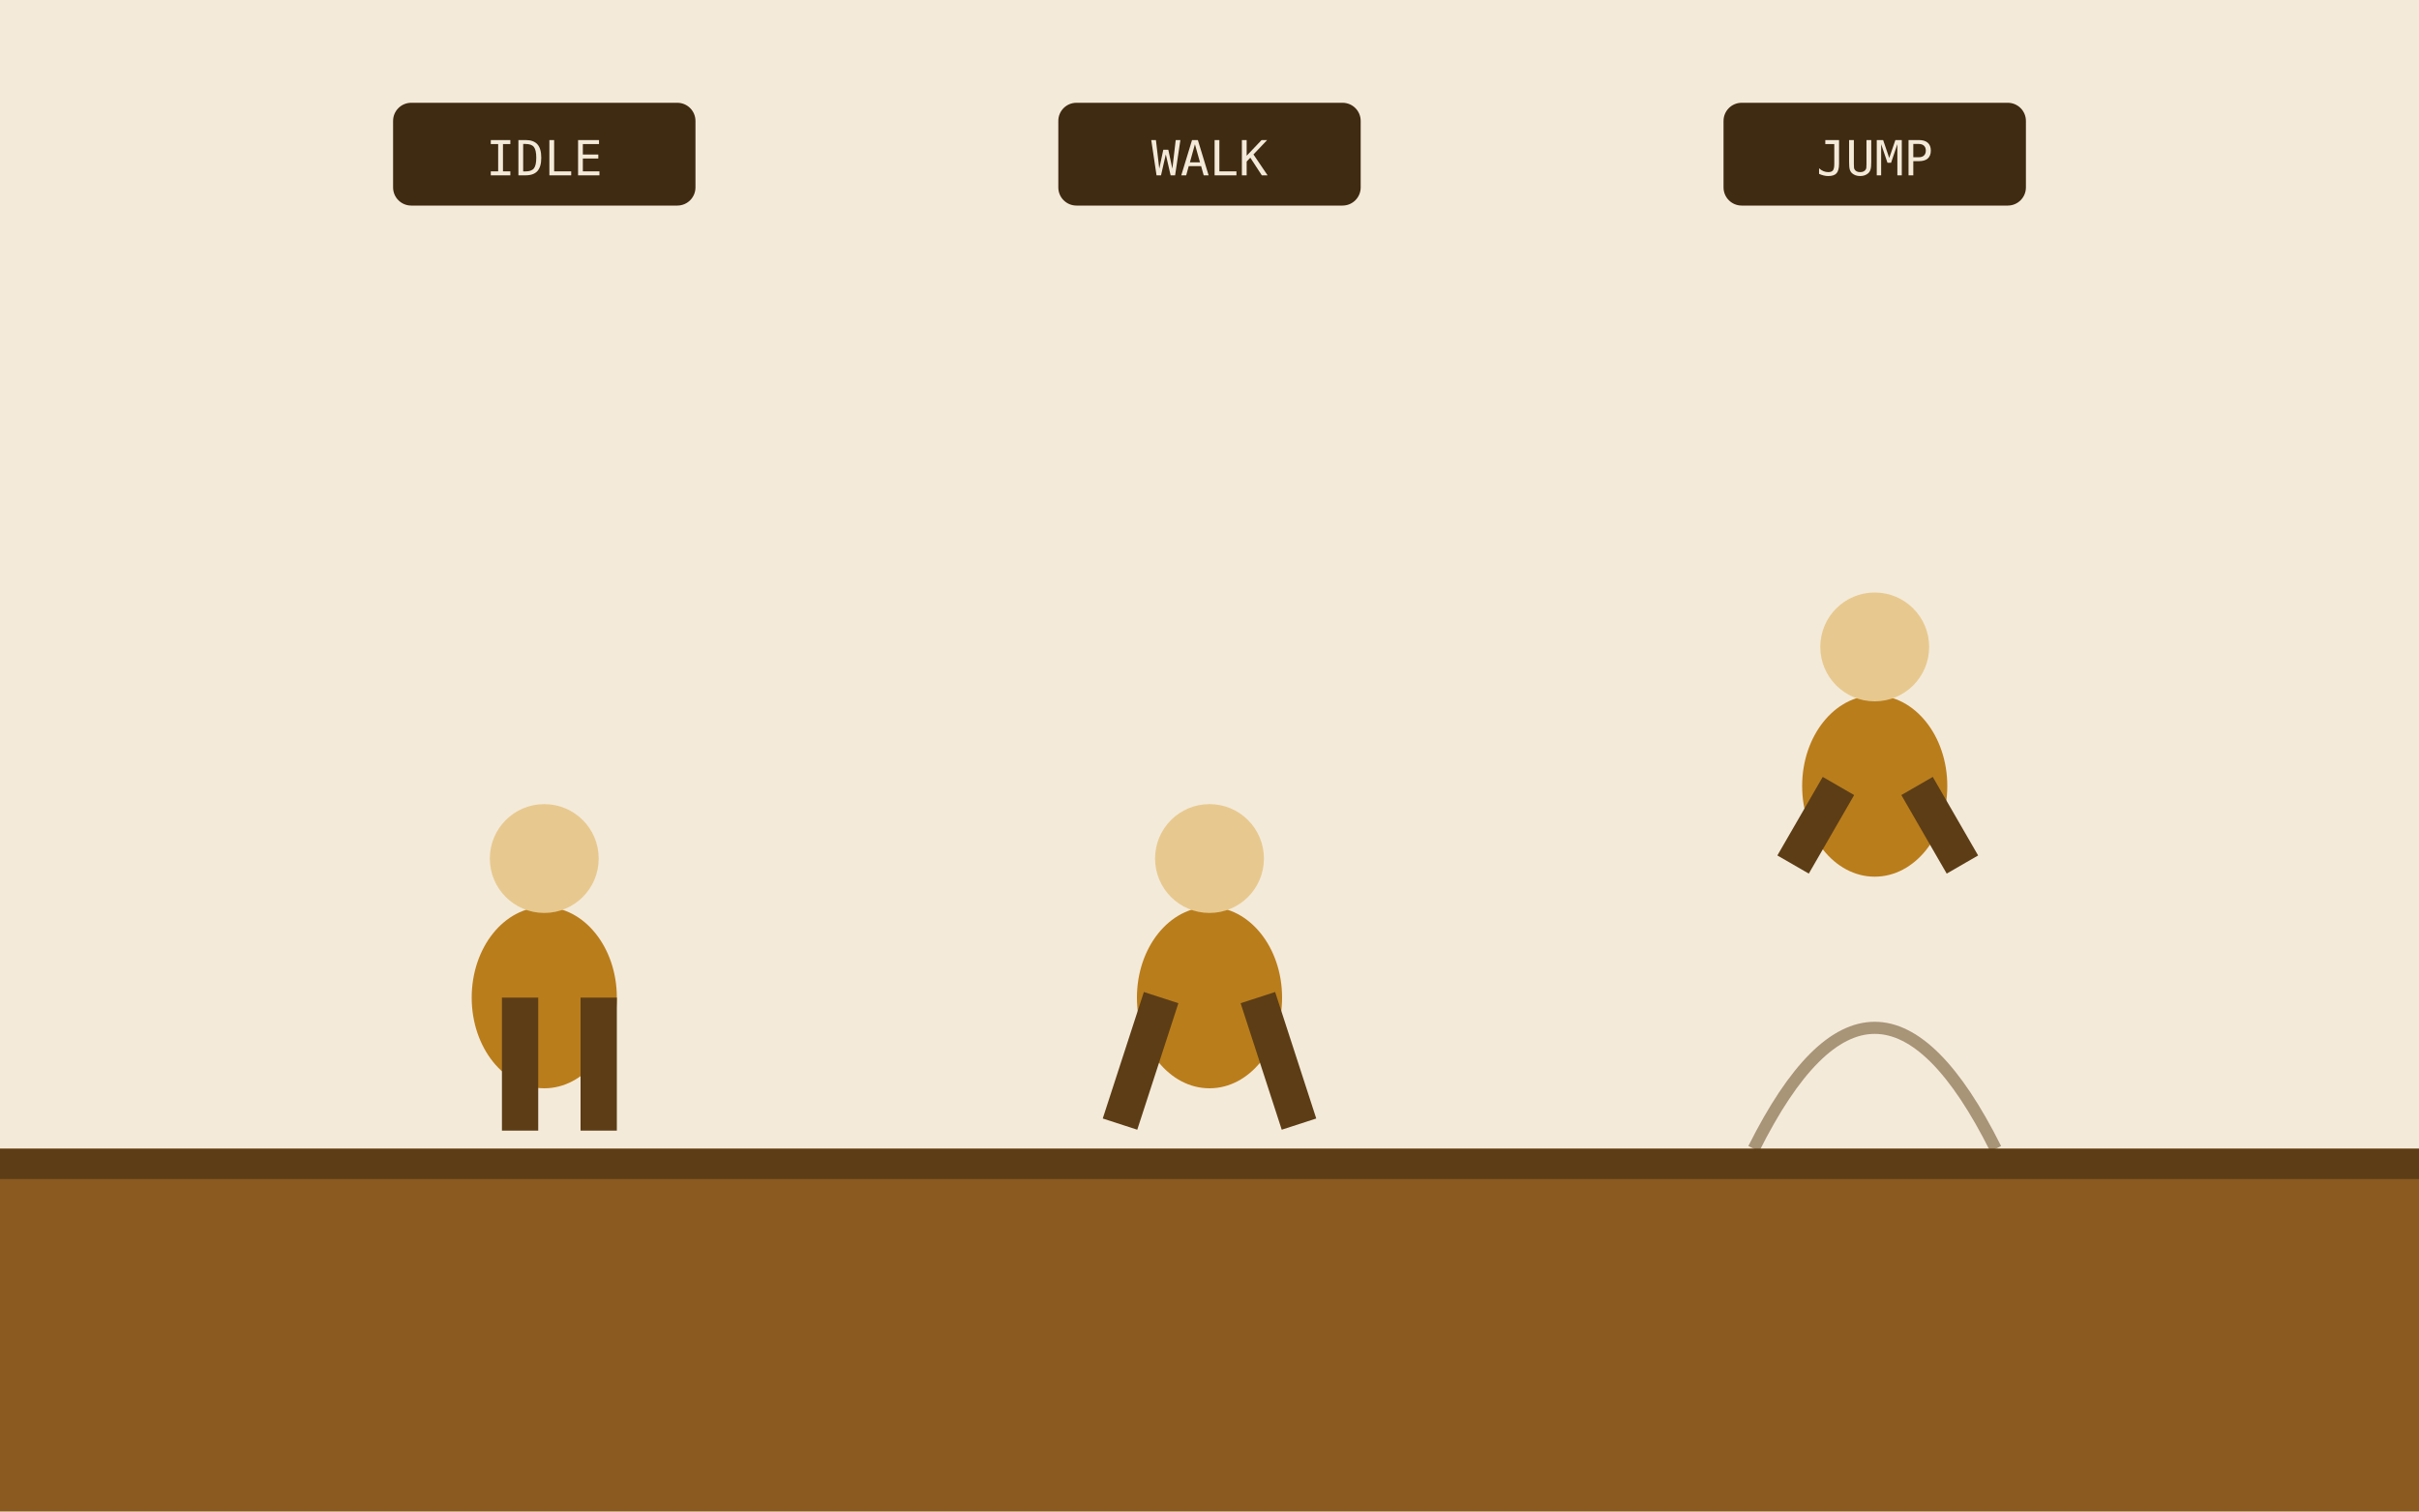
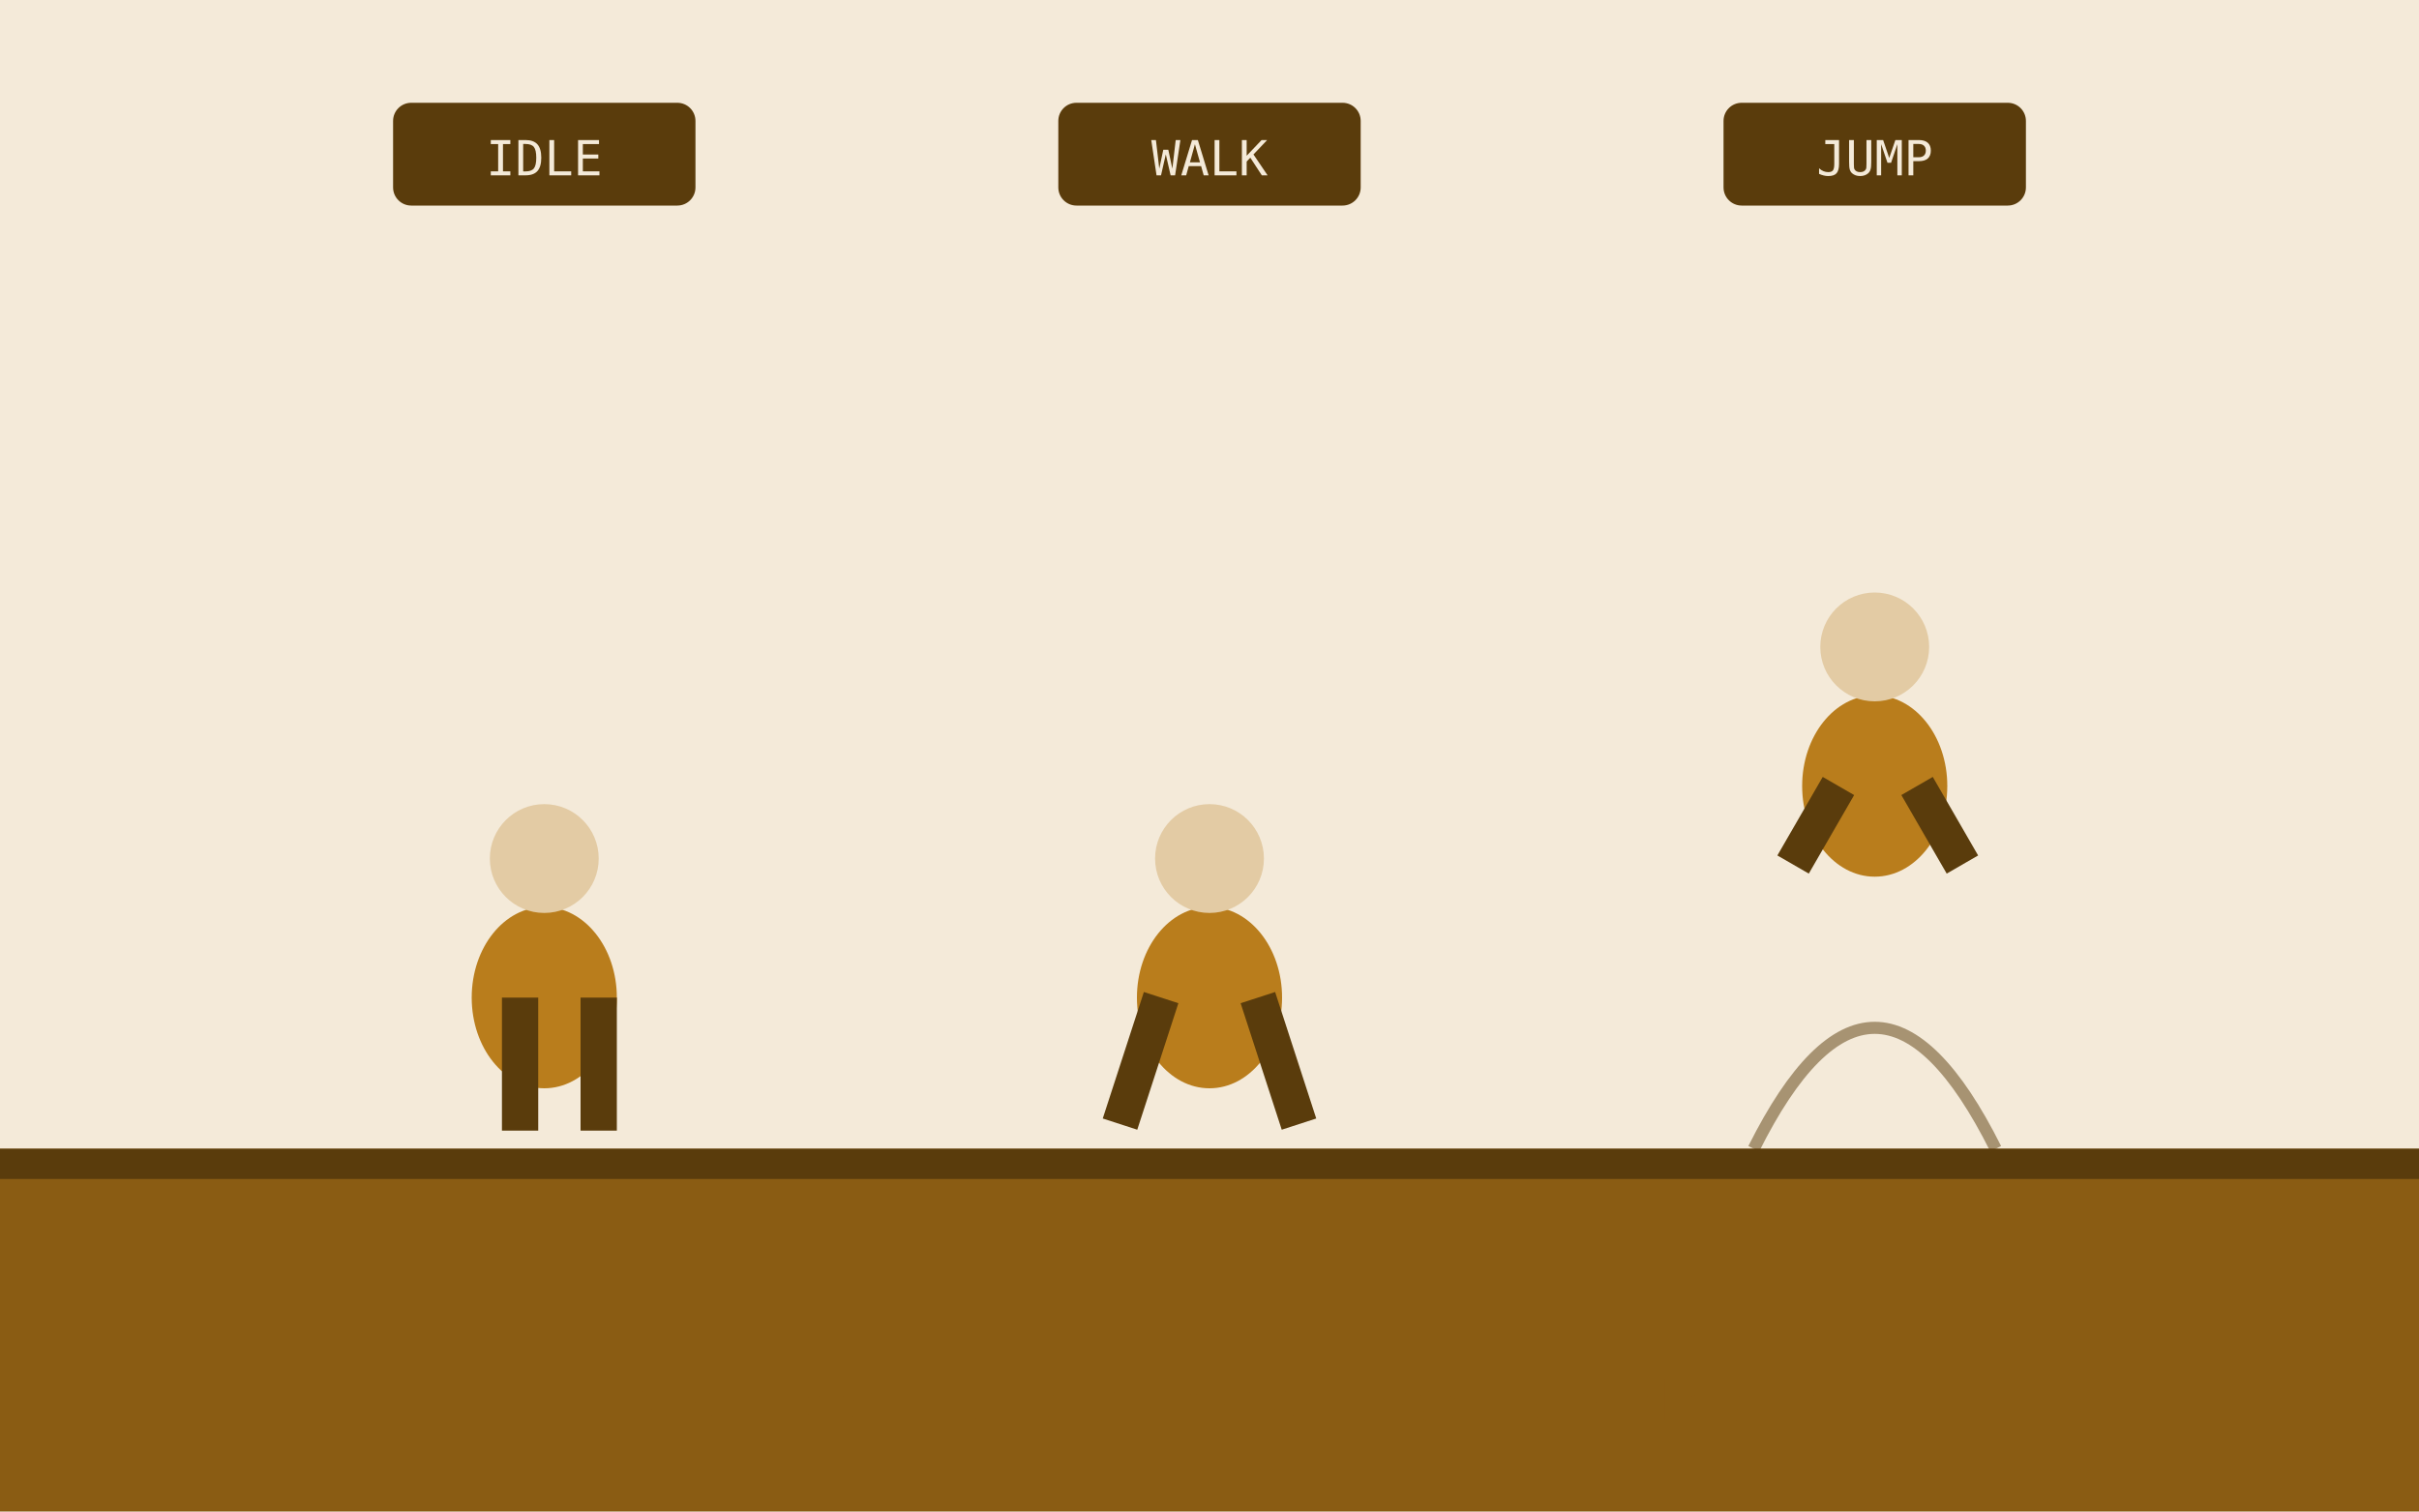
<svg xmlns="http://www.w3.org/2000/svg" viewBox="0 0 800 500" width="800" height="500" role="img" aria-label="Placeholder screenshot of an on-screen character shown three times, in idle, walk and jump poses, one per state">
  <rect width="800" height="500" fill="#f4ead9" />
-   <rect x="0" y="380" width="800" height="120" fill="#8a5a20" />
-   <rect x="0" y="380" width="800" height="10" fill="#5c3d16" />
+   <rect x="0" y="380" width="800" height="120" fill="#8a5c13" />
+   <rect x="0" y="380" width="800" height="10" fill="#5a3c0c" />
  <g>
    <ellipse cx="180" cy="330" rx="24" ry="30" fill="#b97d1c" />
-     <circle cx="180" cy="284" r="18" fill="#e7c98f" />
-     <rect x="166" y="330" width="12" height="44" fill="#5c3d16" />
-     <rect x="192" y="330" width="12" height="44" fill="#5c3d16" />
-     <rect x="130" y="34" width="100" height="34" rx="6" fill="#3f2a12" />
+     <circle cx="180" cy="284" r="18" fill="#e3cba4" />
+     <rect x="166" y="330" width="12" height="44" fill="#5a3c0c" />
+     <rect x="192" y="330" width="12" height="44" fill="#5a3c0c" />
+     <rect x="130" y="34" width="100" height="34" rx="6" fill="#5a3c0c" />
    <text x="180" y="58" font-family="monospace" font-size="16" fill="#f4ead9" text-anchor="middle">IDLE</text>
  </g>
  <g>
    <ellipse cx="400" cy="330" rx="24" ry="30" fill="#b97d1c" />
-     <circle cx="400" cy="284" r="18" fill="#e7c98f" />
-     <rect x="378" y="330" width="12" height="44" fill="#5c3d16" transform="rotate(18 384 330)" />
-     <rect x="410" y="330" width="12" height="44" fill="#5c3d16" transform="rotate(-18 416 330)" />
-     <rect x="350" y="34" width="100" height="34" rx="6" fill="#3f2a12" />
+     <circle cx="400" cy="284" r="18" fill="#e3cba4" />
+     <rect x="378" y="330" width="12" height="44" fill="#5a3c0c" transform="rotate(18 384 330)" />
+     <rect x="410" y="330" width="12" height="44" fill="#5a3c0c" transform="rotate(-18 416 330)" />
+     <rect x="350" y="34" width="100" height="34" rx="6" fill="#5a3c0c" />
    <text x="400" y="58" font-family="monospace" font-size="16" fill="#f4ead9" text-anchor="middle">WALK</text>
  </g>
  <g>
    <ellipse cx="620" cy="260" rx="24" ry="30" fill="#b97d1c" />
-     <circle cx="620" cy="214" r="18" fill="#e7c98f" />
-     <rect x="602" y="260" width="12" height="30" fill="#5c3d16" transform="rotate(30 608 260)" />
-     <rect x="628" y="260" width="12" height="30" fill="#5c3d16" transform="rotate(-30 634 260)" />
-     <path d="M580,380 Q620,300 660,380" stroke="#5c3d16" stroke-width="4" fill="none" opacity="0.5" />
-     <rect x="570" y="34" width="100" height="34" rx="6" fill="#3f2a12" />
+     <circle cx="620" cy="214" r="18" fill="#e3cba4" />
+     <rect x="602" y="260" width="12" height="30" fill="#5a3c0c" transform="rotate(30 608 260)" />
+     <rect x="628" y="260" width="12" height="30" fill="#5a3c0c" transform="rotate(-30 634 260)" />
+     <path d="M580,380 Q620,300 660,380" stroke="#5a3c0c" stroke-width="4" fill="none" opacity="0.5" />
+     <rect x="570" y="34" width="100" height="34" rx="6" fill="#5a3c0c" />
    <text x="620" y="58" font-family="monospace" font-size="16" fill="#f4ead9" text-anchor="middle">JUMP</text>
  </g>
-   <text x="400" y="470" font-family="sans-serif" font-size="18" fill="#8a5a20" text-anchor="middle">placeholder — one character, three named states</text>
+   <text x="400" y="470" font-family="sans-serif" font-size="18" fill="#8a5c13" text-anchor="middle">placeholder — one character, three named states</text>
</svg>
